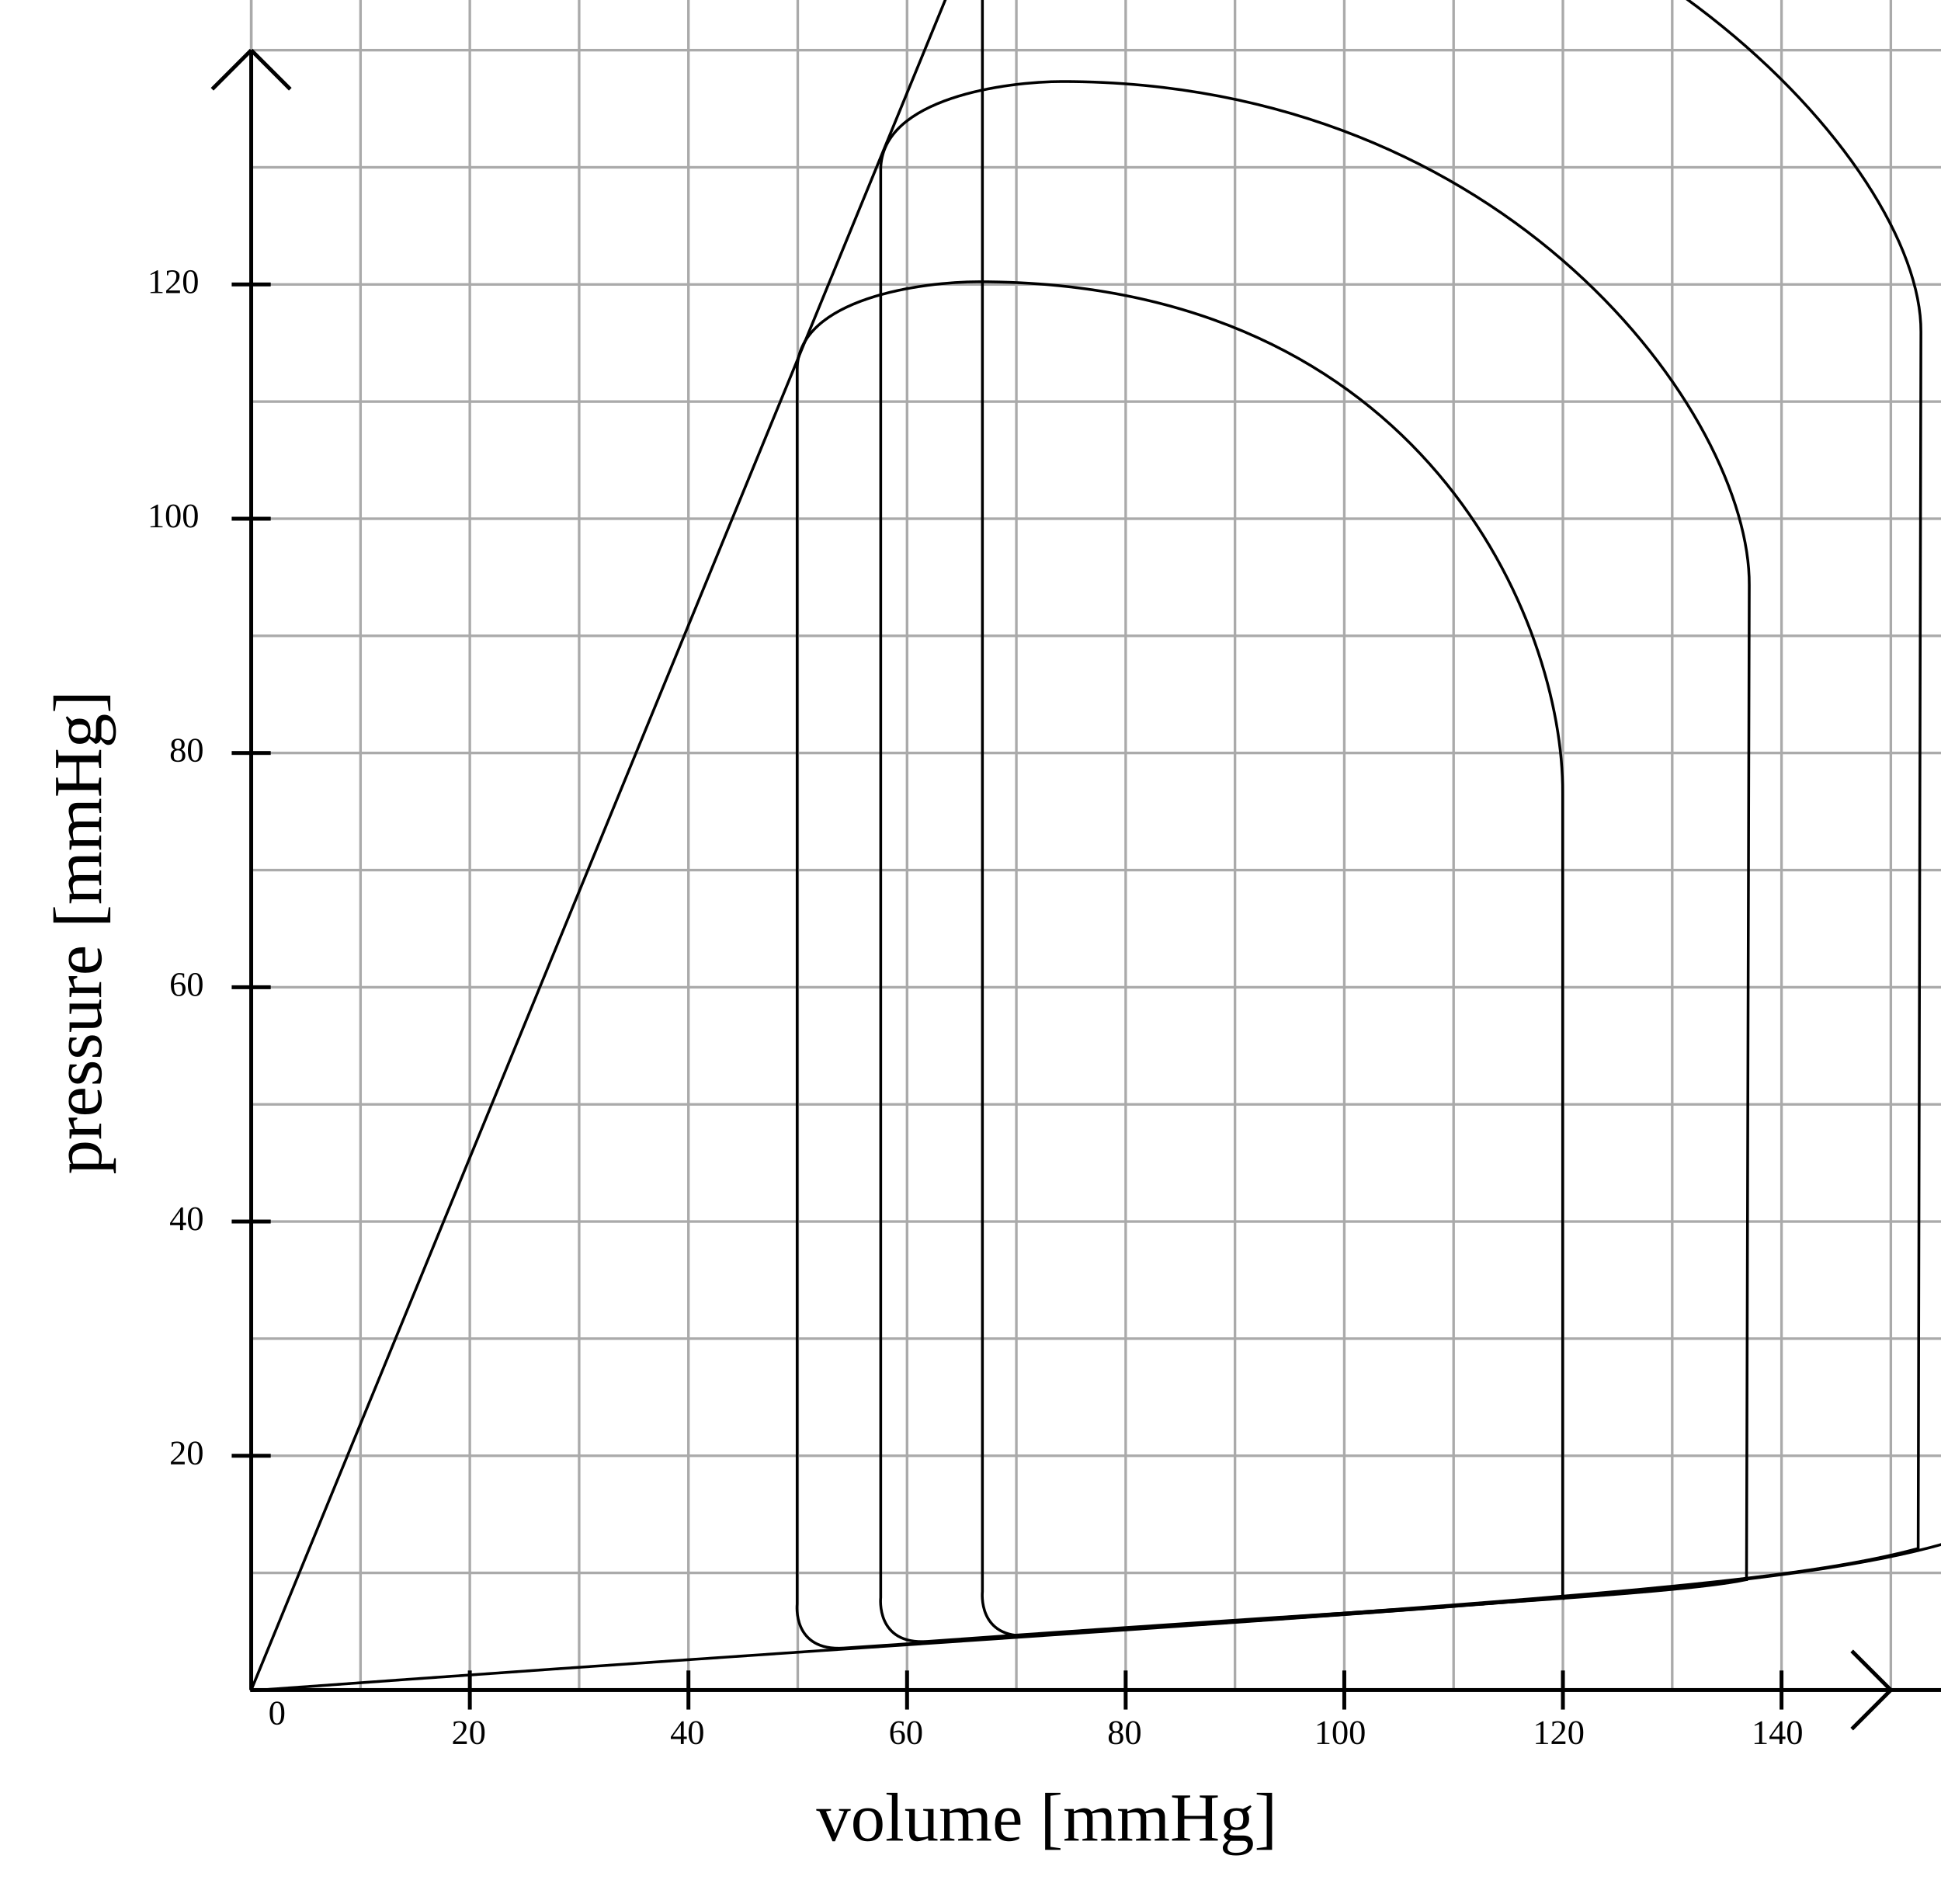
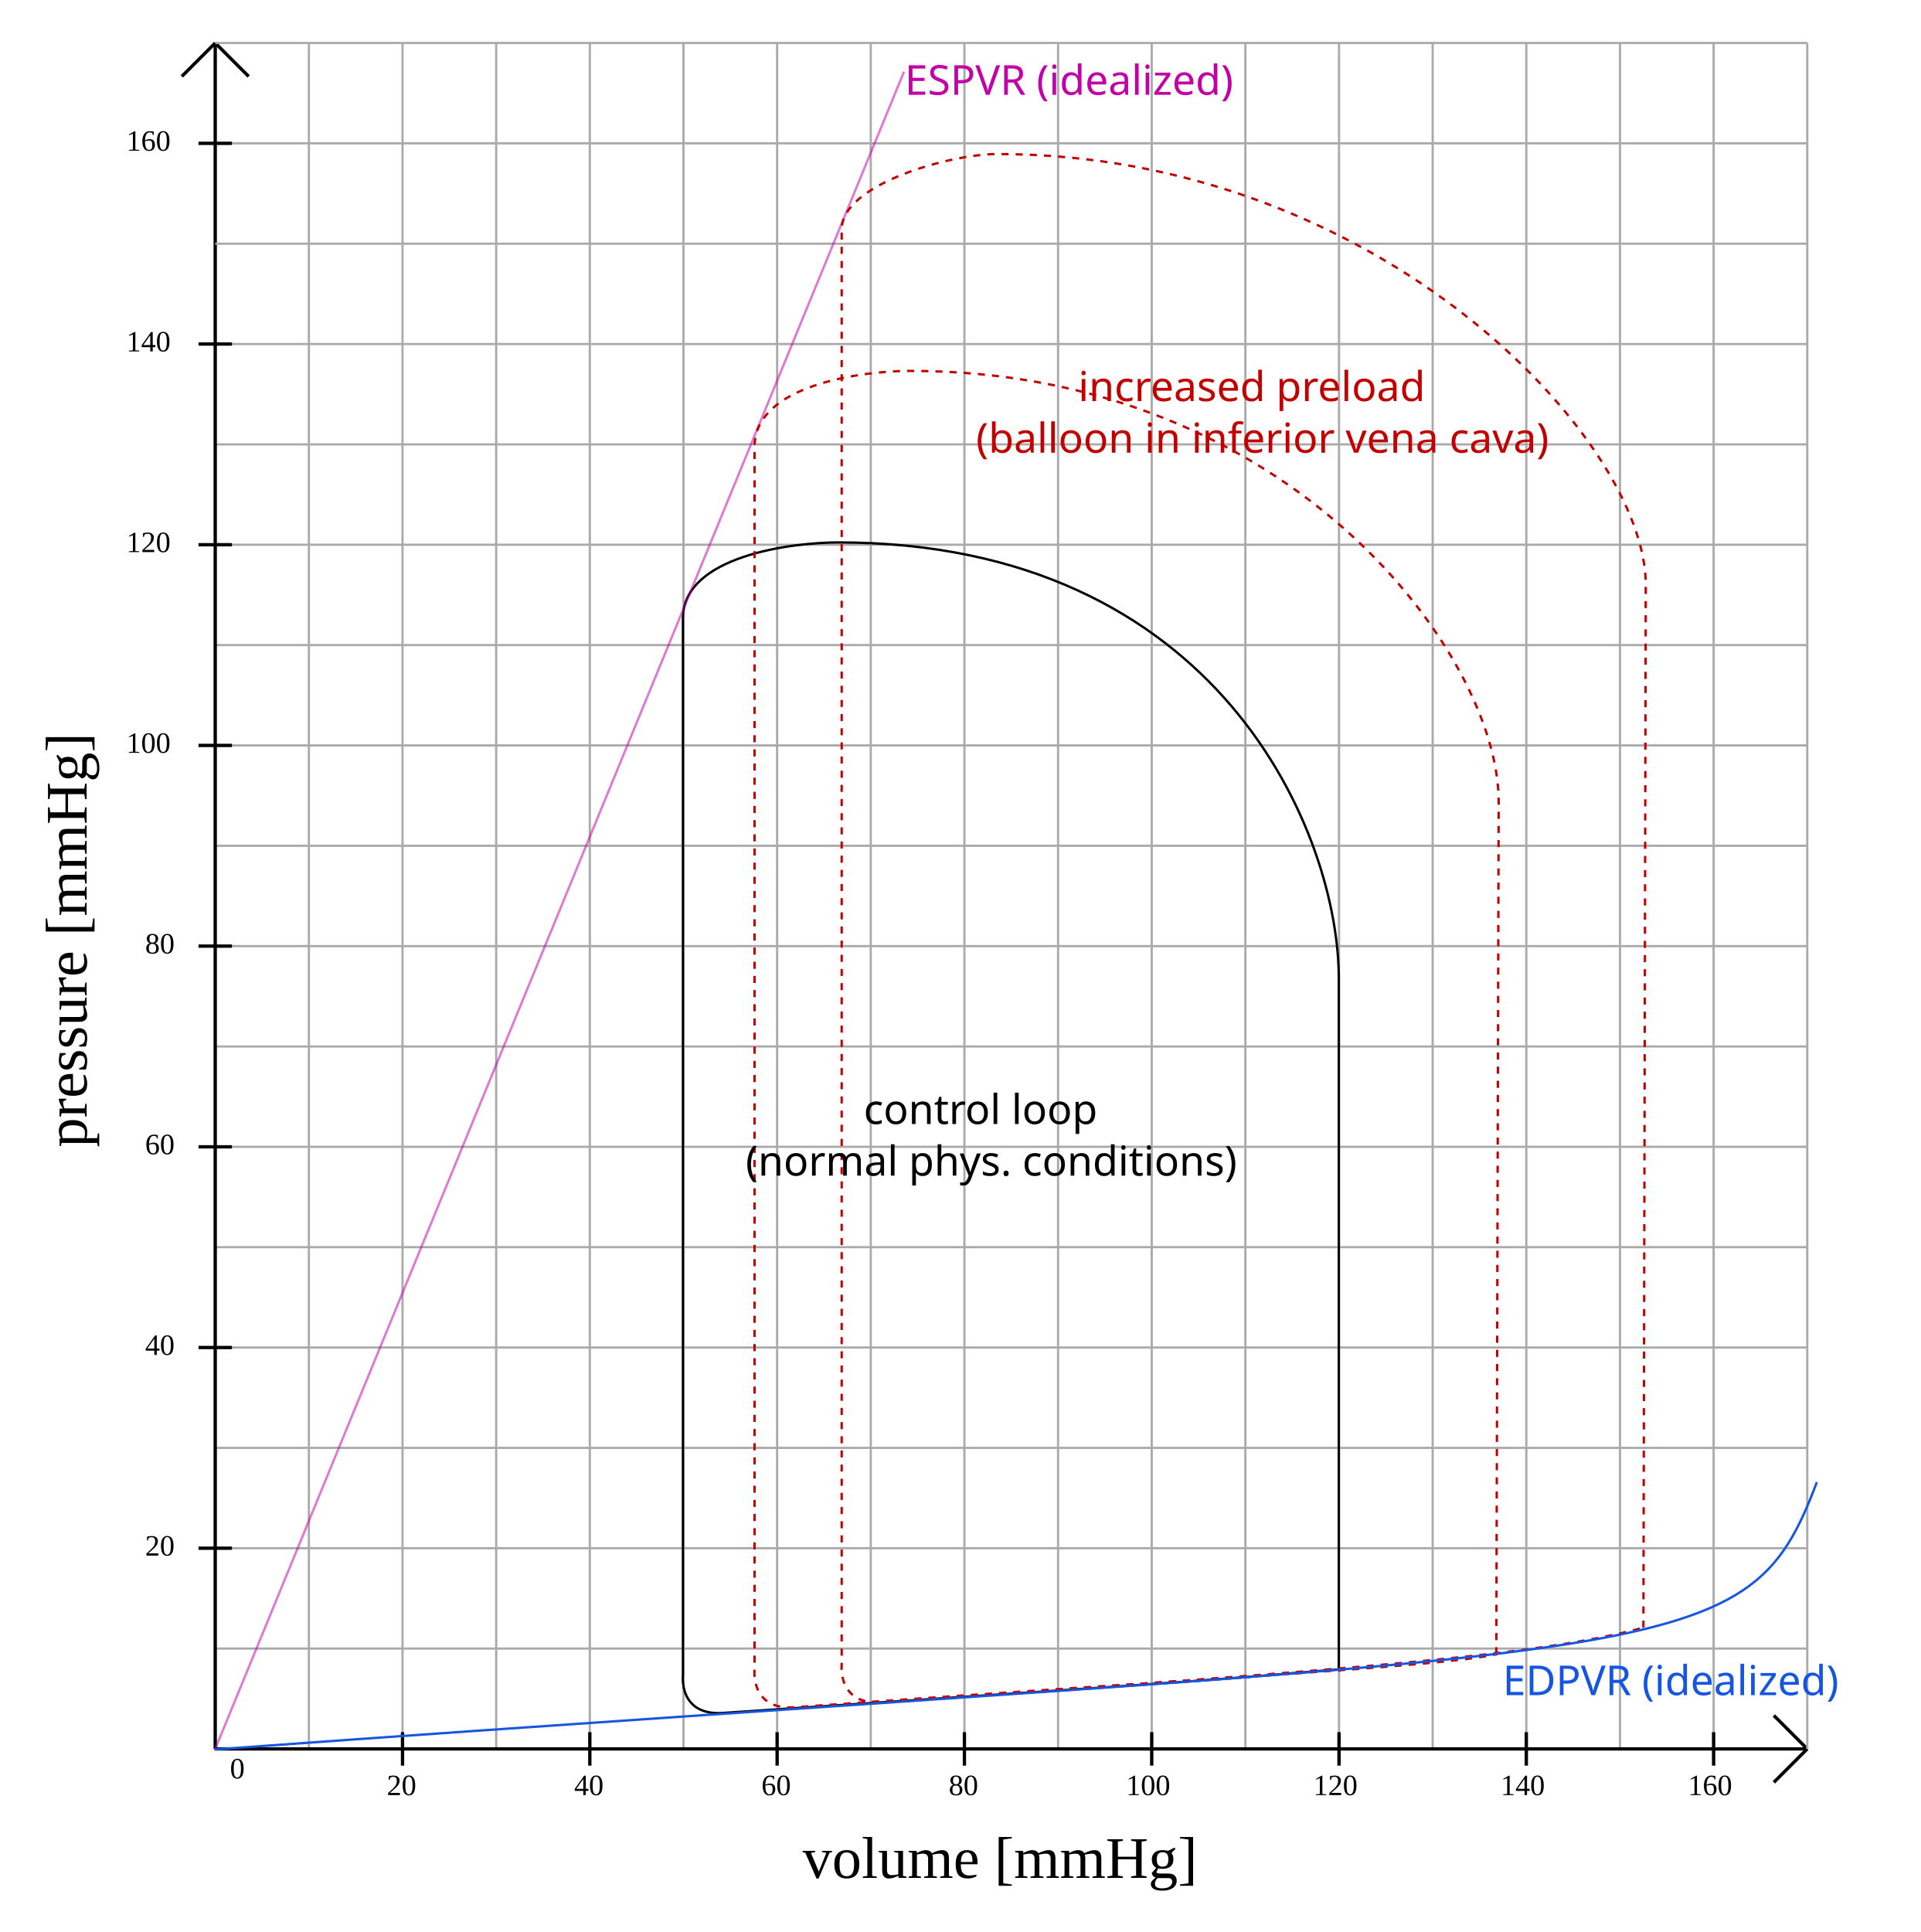
- <svg xmlns="http://www.w3.org/2000/svg" width="198.88mm" height="195.036mm" viewBox="-35.433 -35.433 704.692 691.074" version="1.1" id="svg4968">
+ <svg xmlns="http://www.w3.org/2000/svg" width="229.707mm" height="231.036mm" viewBox="-35.433 -35.433 813.921 818.632" version="1.1" id="svg4968">
  <defs id="defs5108" />
-   <g id="layer1">
+   <g id="layer1" transform="translate(3.0502563e-5,127.559)">
    <g id="g5654">
      <line id="line4970" style="opacity:1;stroke:#aaaaaa;stroke-width:0.937" y2="578.057" x2="55.77" y1="-144.778" x1="55.77" />
      <line id="line4972" style="opacity:1;stroke:#aaaaaa;stroke-width:0.937" y2="578.057" x2="95.455" y1="-144.778" x1="95.455" />
      <line id="line4974" style="opacity:1;stroke:#aaaaaa;stroke-width:0.937" y2="578.057" x2="135.14" y1="-144.778" x1="135.14" />
      <line id="line4976" style="opacity:1;stroke:#aaaaaa;stroke-width:0.937" y2="578.057" x2="174.825" y1="-144.778" x1="174.825" />
      <line id="line4978" style="opacity:1;stroke:#aaaaaa;stroke-width:0.937" y2="578.057" x2="214.51" y1="-144.778" x1="214.51" />
      <line id="line4980" style="opacity:1;stroke:#aaaaaa;stroke-width:0.937" y2="578.057" x2="254.195" y1="-144.778" x1="254.195" />
      <line id="line4982" style="opacity:1;stroke:#aaaaaa;stroke-width:0.937" y2="578.057" x2="293.88" y1="-144.778" x1="293.88" />
      <line id="line4984" style="opacity:1;stroke:#aaaaaa;stroke-width:0.937" y2="578.057" x2="333.565" y1="-144.778" x1="333.565" />
      <line id="line4986" style="opacity:1;stroke:#aaaaaa;stroke-width:0.937" y2="578.057" x2="373.25" y1="-144.778" x1="373.25" />
      <line id="line4988" style="opacity:1;stroke:#aaaaaa;stroke-width:0.937" y2="578.057" x2="412.935" y1="-144.778" x1="412.935" />
      <line id="line4990" style="opacity:1;stroke:#aaaaaa;stroke-width:0.937" y2="578.057" x2="452.62" y1="-144.778" x1="452.62" />
      <line id="line4992" style="opacity:1;stroke:#aaaaaa;stroke-width:0.937" y2="578.057" x2="492.305" y1="-144.778" x1="492.305" />
      <line id="line4994" style="opacity:1;stroke:#aaaaaa;stroke-width:0.937" y2="578.057" x2="531.99" y1="-144.778" x1="531.99" />
      <line id="line4996" style="opacity:1;stroke:#aaaaaa;stroke-width:0.937" y2="578.057" x2="571.676" y1="-144.778" x1="571.676" />
      <line id="line4998" style="opacity:1;stroke:#aaaaaa;stroke-width:0.937" y2="578.057" x2="611.361" y1="-144.778" x1="611.361" />
      <line id="line5000" style="opacity:1;stroke:#aaaaaa;stroke-width:0.937" y2="578.057" x2="651.046" y1="-144.778" x1="651.046" />
      <line id="line5002" style="opacity:1;stroke:#aaaaaa;stroke-width:0.937" y2="578.057" x2="55.77" y1="-144.778" x1="55.77" />
      <line id="line5004" style="opacity:1;stroke:#aaaaaa;stroke-width:0.937" y2="578.057" x2="730.416" y1="578.057" x1="55.77" />
      <line id="line5006" style="opacity:1;stroke:#aaaaaa;stroke-width:0.937" y2="578.057" x2="730.416" y1="578.057" x1="55.77" />
      <line id="line5008" style="opacity:1;stroke:#aaaaaa;stroke-width:0.937" y2="535.537" x2="730.416" y1="535.537" x1="55.77" />
      <line id="line5010" style="opacity:1;stroke:#aaaaaa;stroke-width:0.937" y2="493.017" x2="730.416" y1="493.017" x1="55.77" />
      <line id="line5012" style="opacity:1;stroke:#aaaaaa;stroke-width:0.937" y2="450.498" x2="730.416" y1="450.498" x1="55.77" />
      <line id="line5014" style="opacity:1;stroke:#aaaaaa;stroke-width:0.937" y2="407.978" x2="730.416" y1="407.978" x1="55.77" />
      <line id="line5016" style="opacity:1;stroke:#aaaaaa;stroke-width:0.937" y2="365.458" x2="730.416" y1="365.458" x1="55.77" />
      <line id="line5018" style="opacity:1;stroke:#aaaaaa;stroke-width:0.937" y2="322.938" x2="730.416" y1="322.938" x1="55.77" />
      <line id="line5020" style="opacity:1;stroke:#aaaaaa;stroke-width:0.937" y2="280.419" x2="730.416" y1="280.419" x1="55.77" />
      <line id="line5022" style="opacity:1;stroke:#aaaaaa;stroke-width:0.937" y2="237.899" x2="730.416" y1="237.899" x1="55.77" />
      <line id="line5024" style="opacity:1;stroke:#aaaaaa;stroke-width:0.937" y2="195.379" x2="730.416" y1="195.379" x1="55.77" />
      <line id="line5026" style="opacity:1;stroke:#aaaaaa;stroke-width:0.937" y2="152.86" x2="730.416" y1="152.86" x1="55.77" />
      <line id="line5028" style="opacity:1;stroke:#aaaaaa;stroke-width:0.937" y2="110.34" x2="730.416" y1="110.34" x1="55.77" />
      <line id="line5030" style="opacity:1;stroke:#aaaaaa;stroke-width:0.937" y2="67.82" x2="730.416" y1="67.82" x1="55.77" />
      <line id="line5032" style="opacity:1;stroke:#aaaaaa;stroke-width:0.937" y2="25.301" x2="730.416" y1="25.301" x1="55.77" />
      <line id="line5034" style="opacity:1;stroke:#aaaaaa;stroke-width:0.937" y2="-17.219" x2="730.416" y1="-17.219" x1="55.77" />
      <line id="line5036" style="opacity:1;stroke:#000000;stroke-width:1.406" y2="578.057" x2="730.416" y1="578.057" x1="55.77" />
-       <line id="line5038" style="opacity:1;stroke:#000000;stroke-width:1.406" y2="592.23" x2="636.872" y1="578.057" x1="651.046" />
-       <line id="line5040" style="opacity:1;stroke:#000000;stroke-width:1.406" y2="563.883" x2="636.872" y1="578.057" x1="651.046" />
-       <text id="text5042" style="font-size:25px;fill:#000000" y="632.724" x="260.917">volume [mmHg]</text>
+       <line id="line5038" style="opacity:1;stroke:#000000;stroke-width:1.406" y2="592.23" x2="716.242" y1="578.057" x1="730.416" />
+       <line id="line5040" style="opacity:1;stroke:#000000;stroke-width:1.406" y2="563.883" x2="716.242" y1="578.057" x1="730.416" />
+       <text id="text5042" style="font-size:25px;fill:#000000" y="632.724" x="304.668">volume [mmHg]</text>
      <line id="line5044" style="opacity:1;stroke:#000000;stroke-width:1.406" y2="570.97" x2="135.14" y1="585.143" x1="135.14" />
      <text id="text5046" style="font-size:12.5px;fill:#000000" y="597.643" x="128.486">20</text>
      <line id="line5048" style="opacity:1;stroke:#000000;stroke-width:1.406" y2="570.97" x2="214.51" y1="585.143" x1="214.51" />
      <text id="text5050" style="font-size:12.5px;fill:#000000" y="597.643" x="207.856">40</text>
      <line id="line5052" style="opacity:1;stroke:#000000;stroke-width:1.406" y2="570.97" x2="293.88" y1="585.143" x1="293.88" />
      <text id="text5054" style="font-size:12.5px;fill:#000000" y="597.643" x="287.226">60</text>
      <line id="line5056" style="opacity:1;stroke:#000000;stroke-width:1.406" y2="570.97" x2="373.25" y1="585.143" x1="373.25" />
      <text id="text5058" style="font-size:12.5px;fill:#000000" y="597.643" x="366.596">80</text>
      <line id="line5060" style="opacity:1;stroke:#000000;stroke-width:1.406" y2="570.97" x2="452.62" y1="585.143" x1="452.62" />
      <text id="text5062" style="font-size:12.5px;fill:#000000" y="597.643" x="441.732">100</text>
      <line id="line5064" style="opacity:1;stroke:#000000;stroke-width:1.406" y2="570.97" x2="531.99" y1="585.143" x1="531.99" />
      <text id="text5066" style="font-size:12.5px;fill:#000000" y="597.643" x="521.102">120</text>
      <line id="line5068" style="opacity:1;stroke:#000000;stroke-width:1.406" y2="570.97" x2="611.361" y1="585.143" x1="611.361" />
      <text id="text5070" style="font-size:12.5px;fill:#000000" y="597.643" x="600.473">140</text>
-       <line id="line5072" style="opacity:1;stroke:#000000;stroke-width:1.406" y2="-17.219" x2="55.77" y1="578.057" x1="55.77" />
-       <line id="line5074" style="opacity:1;stroke:#000000;stroke-width:1.406" y2="-3.046" x2="69.943" y1="-17.219" x1="55.77" />
-       <line id="line5076" style="opacity:1;stroke:#000000;stroke-width:1.406" y2="-3.046" x2="41.597" y1="-17.219" x1="55.77" />
-       <text transform="matrix(0,-1,1,0,0,0)" id="text5078" style="font-size:25px;fill:#000000" y="1.278" x="-390.885">pressure [mmHg]</text>
+       <line id="line5072" style="opacity:1;stroke:#000000;stroke-width:1.406" y2="-144.778" x2="55.77" y1="578.057" x1="55.77" />
+       <line id="line5074" style="opacity:1;stroke:#000000;stroke-width:1.406" y2="-130.605" x2="69.943" y1="-144.778" x1="55.77" />
+       <line id="line5076" style="opacity:1;stroke:#000000;stroke-width:1.406" y2="-130.605" x2="41.597" y1="-144.778" x1="55.77" />
+       <text transform="matrix(0,-1,1,0,0,0)" id="text5078" style="font-size:25px;fill:#000000" y="1.278" x="-323.142">pressure [mmHg]</text>
      <line id="line5080" style="opacity:1;stroke:#000000;stroke-width:1.406" y2="67.82" x2="48.683" y1="67.82" x1="62.857" />
      <text id="text5082" style="font-size:12.5px;fill:#000000" y="70.945" x="18.102">120</text>
      <line id="line5084" style="opacity:1;stroke:#000000;stroke-width:1.406" y2="152.86" x2="48.683" y1="152.86" x1="62.857" />
      <text id="text5086" style="font-size:12.5px;fill:#000000" y="155.985" x="18.102">100</text>
      <line id="line5088" style="opacity:1;stroke:#000000;stroke-width:1.406" y2="237.899" x2="48.683" y1="237.899" x1="62.857" />
      <text id="text5090" style="font-size:12.5px;fill:#000000" y="241.024" x="26.061">80</text>
      <line id="line5092" style="opacity:1;stroke:#000000;stroke-width:1.406" y2="322.939" x2="48.683" y1="322.939" x1="62.857" />
      <text id="text5094" style="font-size:12.5px;fill:#000000" y="326.064" x="26.061">60</text>
      <line id="line5096" style="opacity:1;stroke:#000000;stroke-width:1.406" y2="407.978" x2="48.683" y1="407.978" x1="62.857" />
      <text id="text5098" style="font-size:12.5px;fill:#000000" y="411.103" x="26.061">40</text>
      <line id="line5100" style="opacity:1;stroke:#000000;stroke-width:1.406" y2="493.017" x2="48.683" y1="493.017" x1="62.857" />
      <text id="text5102" style="font-size:12.5px;fill:#000000" y="496.142" x="26.061">20</text>
      <text id="text5104" style="font-size:12.5px;fill:#000000" y="590.557" x="62.02">0</text>
      <line x1="55.77" y1="-59.739" x2="730.416" y2="-59.739" style="opacity:1;stroke:#aaaaaa;stroke-width:0.937" id="line5810" />
      <line x1="55.77" y1="-102.258" x2="730.416" y2="-102.258" style="opacity:1;stroke:#aaaaaa;stroke-width:0.937" id="line5812" />
      <line x1="55.77" y1="-144.778" x2="730.416" y2="-144.778" style="opacity:1;stroke:#aaaaaa;stroke-width:0.937" id="line5814" />
      <line x1="690.731" y1="-144.778" x2="690.731" y2="578.057" style="opacity:1;stroke:#aaaaaa;stroke-width:0.937" id="line5832" />
      <line x1="730.416" y1="-144.778" x2="730.416" y2="578.057" style="opacity:1;stroke:#aaaaaa;stroke-width:0.937" id="line5834" />
+       <line x1="690.731" y1="585.143" x2="690.731" y2="570.97" style="opacity:1;stroke:#000000;stroke-width:1.406" id="line4213" />
+       <text x="679.843" y="597.643" style="font-size:12.5px;fill:#000000" id="text4215">160</text>
+       <line x1="62.857" y1="-17.219" x2="48.683" y2="-17.219" style="opacity:1;stroke:#000000;stroke-width:1.406" id="line4217" />
+       <text x="18.102" y="-14.094" style="font-size:12.5px;fill:#000000" id="text4219">140</text>
+       <line id="line4221" style="opacity:1;stroke:#000000;stroke-width:1.406" y2="-102.258" x2="48.683" y1="-102.258" x1="62.857" />
+       <text id="text4223" style="font-size:12.5px;fill:#000000" y="-99.133" x="18.102">160</text>
    </g>
  </g>
-   <g id="layer2">
+   <g id="layer2" transform="translate(3.0502563e-5,127.559)">
    <path style="fill:none;fill-rule:evenodd;stroke:#000000;stroke-width:1px;stroke-linecap:butt;stroke-linejoin:miter;stroke-opacity:1" d="m 531.903,544.369 0,-291.901 c 0.416,-61.64 -50.283,-185.619 -212.065,-185.619 -19.915,0 -65.678,5.838 -65.865,31.934 l 0,448.08 c 0,0 -1.954,17.227 16.965,15.967 236.015,-15.718 200.23,-13.534 260.964,-18.462 z" id="path5652" />
-     <path style="fill:none;fill-rule:evenodd;stroke:#000000;stroke-width:1px;stroke-linecap:butt;stroke-linejoin:miter;stroke-opacity:1" d="M 55.77,578.056 347.657,-132.615" id="path5798" />
-     <path id="path5800" d="M 598.648,537.967 599.646,176.962 C 600.062,115.322 511.963,-5.834 350.181,-5.834 c -19.915,0 -65.678,5.838 -65.865,31.934 l 0,518.354 c 0,0 -1.947,17.33 16.965,15.967 173.144,-12.474 270.812,-16.777 297.366,-22.454 z" style="fill:none;fill-rule:evenodd;stroke:#000000;stroke-width:1px;stroke-linecap:butt;stroke-linejoin:miter;stroke-opacity:1" />
-     <path style="fill:none;fill-rule:evenodd;stroke:#000000;stroke-width:1px;stroke-linecap:butt;stroke-linejoin:miter;stroke-opacity:1" d="M 660.976,526.677 661.974,85.076 C 662.39,23.436 548.887,-97.72 387.105,-97.72 c -19.915,0 -65.865,12.807 -65.865,31.934 l 0,608.123 c 0,0 -1.949,17.295 16.965,15.967 205.96,-14.456 279.175,-19.892 322.77,-31.627 z" id="path5802" />
-     <path style="fill:none;fill-rule:evenodd;stroke:#000000;stroke-width:1px;stroke-linecap:butt;stroke-linejoin:miter;stroke-opacity:1" d="M 55.381,578.299 C 680.099,532.892 703.471,546.872 734.487,465.031" id="path5806" />
+     <path style="fill:none;fill-rule:evenodd;stroke:#c400a7;stroke-width:1px;stroke-linecap:butt;stroke-linejoin:miter;stroke-opacity:0.522" d="M 55.77,578.056 347.657,-132.615" id="path5798" />
+     <path id="path5800" d="M 598.648,537.967 599.646,176.962 C 600.062,115.322 511.963,-5.834 350.181,-5.834 c -19.915,0 -65.678,5.838 -65.865,31.934 l 0,518.354 c 0,0 -1.947,17.33 16.965,15.967 173.144,-12.474 270.812,-16.777 297.366,-22.454 z" style="fill:none;fill-rule:evenodd;stroke:#c30000;stroke-width:1;stroke-linecap:butt;stroke-linejoin:miter;stroke-miterlimit:4;stroke-dasharray:3, 3;stroke-dashoffset:0;stroke-opacity:1" />
+     <path style="fill:none;fill-rule:evenodd;stroke:#c30000;stroke-width:1;stroke-linecap:butt;stroke-linejoin:miter;stroke-miterlimit:4;stroke-dasharray:3, 3;stroke-dashoffset:0;stroke-opacity:1" d="M 660.976,526.677 661.974,85.076 C 662.39,23.436 548.887,-97.72 387.105,-97.72 c -19.915,0 -65.865,12.807 -65.865,31.934 l 0,608.123 c 0,0 -1.949,17.295 16.965,15.967 205.96,-14.456 279.175,-19.892 322.77,-31.627 z" id="path5802" />
+     <path style="fill:none;fill-rule:evenodd;stroke:#1555e3;stroke-width:1px;stroke-linecap:butt;stroke-linejoin:miter;stroke-opacity:1" d="M 55.381,578.299 C 680.099,532.892 703.471,546.872 734.487,465.031" id="path5806" />
+     <text xml:space="preserve" style="font-style:normal;font-variant:normal;font-weight:normal;font-stretch:normal;font-size:17.5px;line-height:125%;font-family:'Calligraph421 BT';-inkscape-font-specification:'Calligraph421 BT';letter-spacing:0px;word-spacing:0px;fill:#c30000;fill-opacity:1;stroke:none;stroke-width:1px;stroke-linecap:butt;stroke-linejoin:miter;stroke-opacity:1" x="510.927" y="6.962" id="text4225">
+       <tspan id="tspan4227" x="510.927" y="6.962" style="font-style:normal;font-variant:normal;font-weight:normal;font-stretch:normal;font-size:17.5px;font-family:sans-serif;-inkscape-font-specification:sans-serif;text-align:center;text-anchor:middle;fill:#c30000;fill-opacity:1">increased preload</tspan>
+       <tspan x="510.927" y="28.837" id="tspan4229" style="font-style:normal;font-variant:normal;font-weight:normal;font-stretch:normal;font-size:17.5px;font-family:sans-serif;-inkscape-font-specification:sans-serif;text-align:center;text-anchor:middle;fill:#c30000;fill-opacity:1">(balloon in inferior vena cava)</tspan>
+     </text>
+     <text id="text4231" y="-122.833" x="428.95" style="font-style:normal;font-variant:normal;font-weight:normal;font-stretch:normal;font-size:17.5px;line-height:125%;font-family:'Calligraph421 BT';-inkscape-font-specification:'Calligraph421 BT';letter-spacing:0px;word-spacing:0px;fill:#c300a6;fill-opacity:1;stroke:none;stroke-width:1px;stroke-linecap:butt;stroke-linejoin:miter;stroke-opacity:1" xml:space="preserve">
+       <tspan style="font-style:normal;font-variant:normal;font-weight:normal;font-stretch:normal;font-size:17.5px;font-family:sans-serif;-inkscape-font-specification:sans-serif;text-align:center;text-anchor:middle;fill:#c300a6;fill-opacity:1" id="tspan4235" y="-122.833" x="428.95">ESPVR (idealized)</tspan>
+     </text>
+     <text xml:space="preserve" style="font-style:normal;font-variant:normal;font-weight:normal;font-stretch:normal;font-size:17.5px;line-height:125%;font-family:'Calligraph421 BT';-inkscape-font-specification:'Calligraph421 BT';letter-spacing:0px;word-spacing:0px;fill:#1555e3;fill-opacity:1;stroke:none;stroke-width:1px;stroke-linecap:butt;stroke-linejoin:miter;stroke-opacity:1" x="683.927" y="555.276" id="text4239">
+       <tspan x="683.927" y="555.276" id="tspan4241" style="font-style:normal;font-variant:normal;font-weight:normal;font-stretch:normal;font-size:17.5px;font-family:sans-serif;-inkscape-font-specification:sans-serif;text-align:center;text-anchor:middle;fill:#1555e3;fill-opacity:1">EDPVR (idealized)</tspan>
+     </text>
+     <text xml:space="preserve" style="font-style:normal;font-variant:normal;font-weight:normal;font-stretch:normal;font-size:17.5px;line-height:125%;font-family:'Calligraph421 BT';-inkscape-font-specification:'Calligraph421 BT';letter-spacing:0px;word-spacing:0px;fill:#c30000;fill-opacity:1;stroke:none;stroke-width:1px;stroke-linecap:butt;stroke-linejoin:miter;stroke-opacity:1" x="396.018" y="313.272" id="text4243">
+       <tspan x="396.018" y="313.272" id="tspan4245" style="font-style:normal;font-variant:normal;font-weight:normal;font-stretch:normal;font-size:17.5px;font-family:sans-serif;-inkscape-font-specification:sans-serif;text-align:center;text-anchor:middle;fill:#000000;fill-opacity:1">control loop</tspan>
+       <tspan x="396.018" y="335.147" style="font-style:normal;font-variant:normal;font-weight:normal;font-stretch:normal;font-size:17.5px;font-family:sans-serif;-inkscape-font-specification:sans-serif;text-align:center;text-anchor:middle;fill:#000000;fill-opacity:1" id="tspan4247">(normal phys. conditions)</tspan>
+     </text>
  </g>
</svg>
